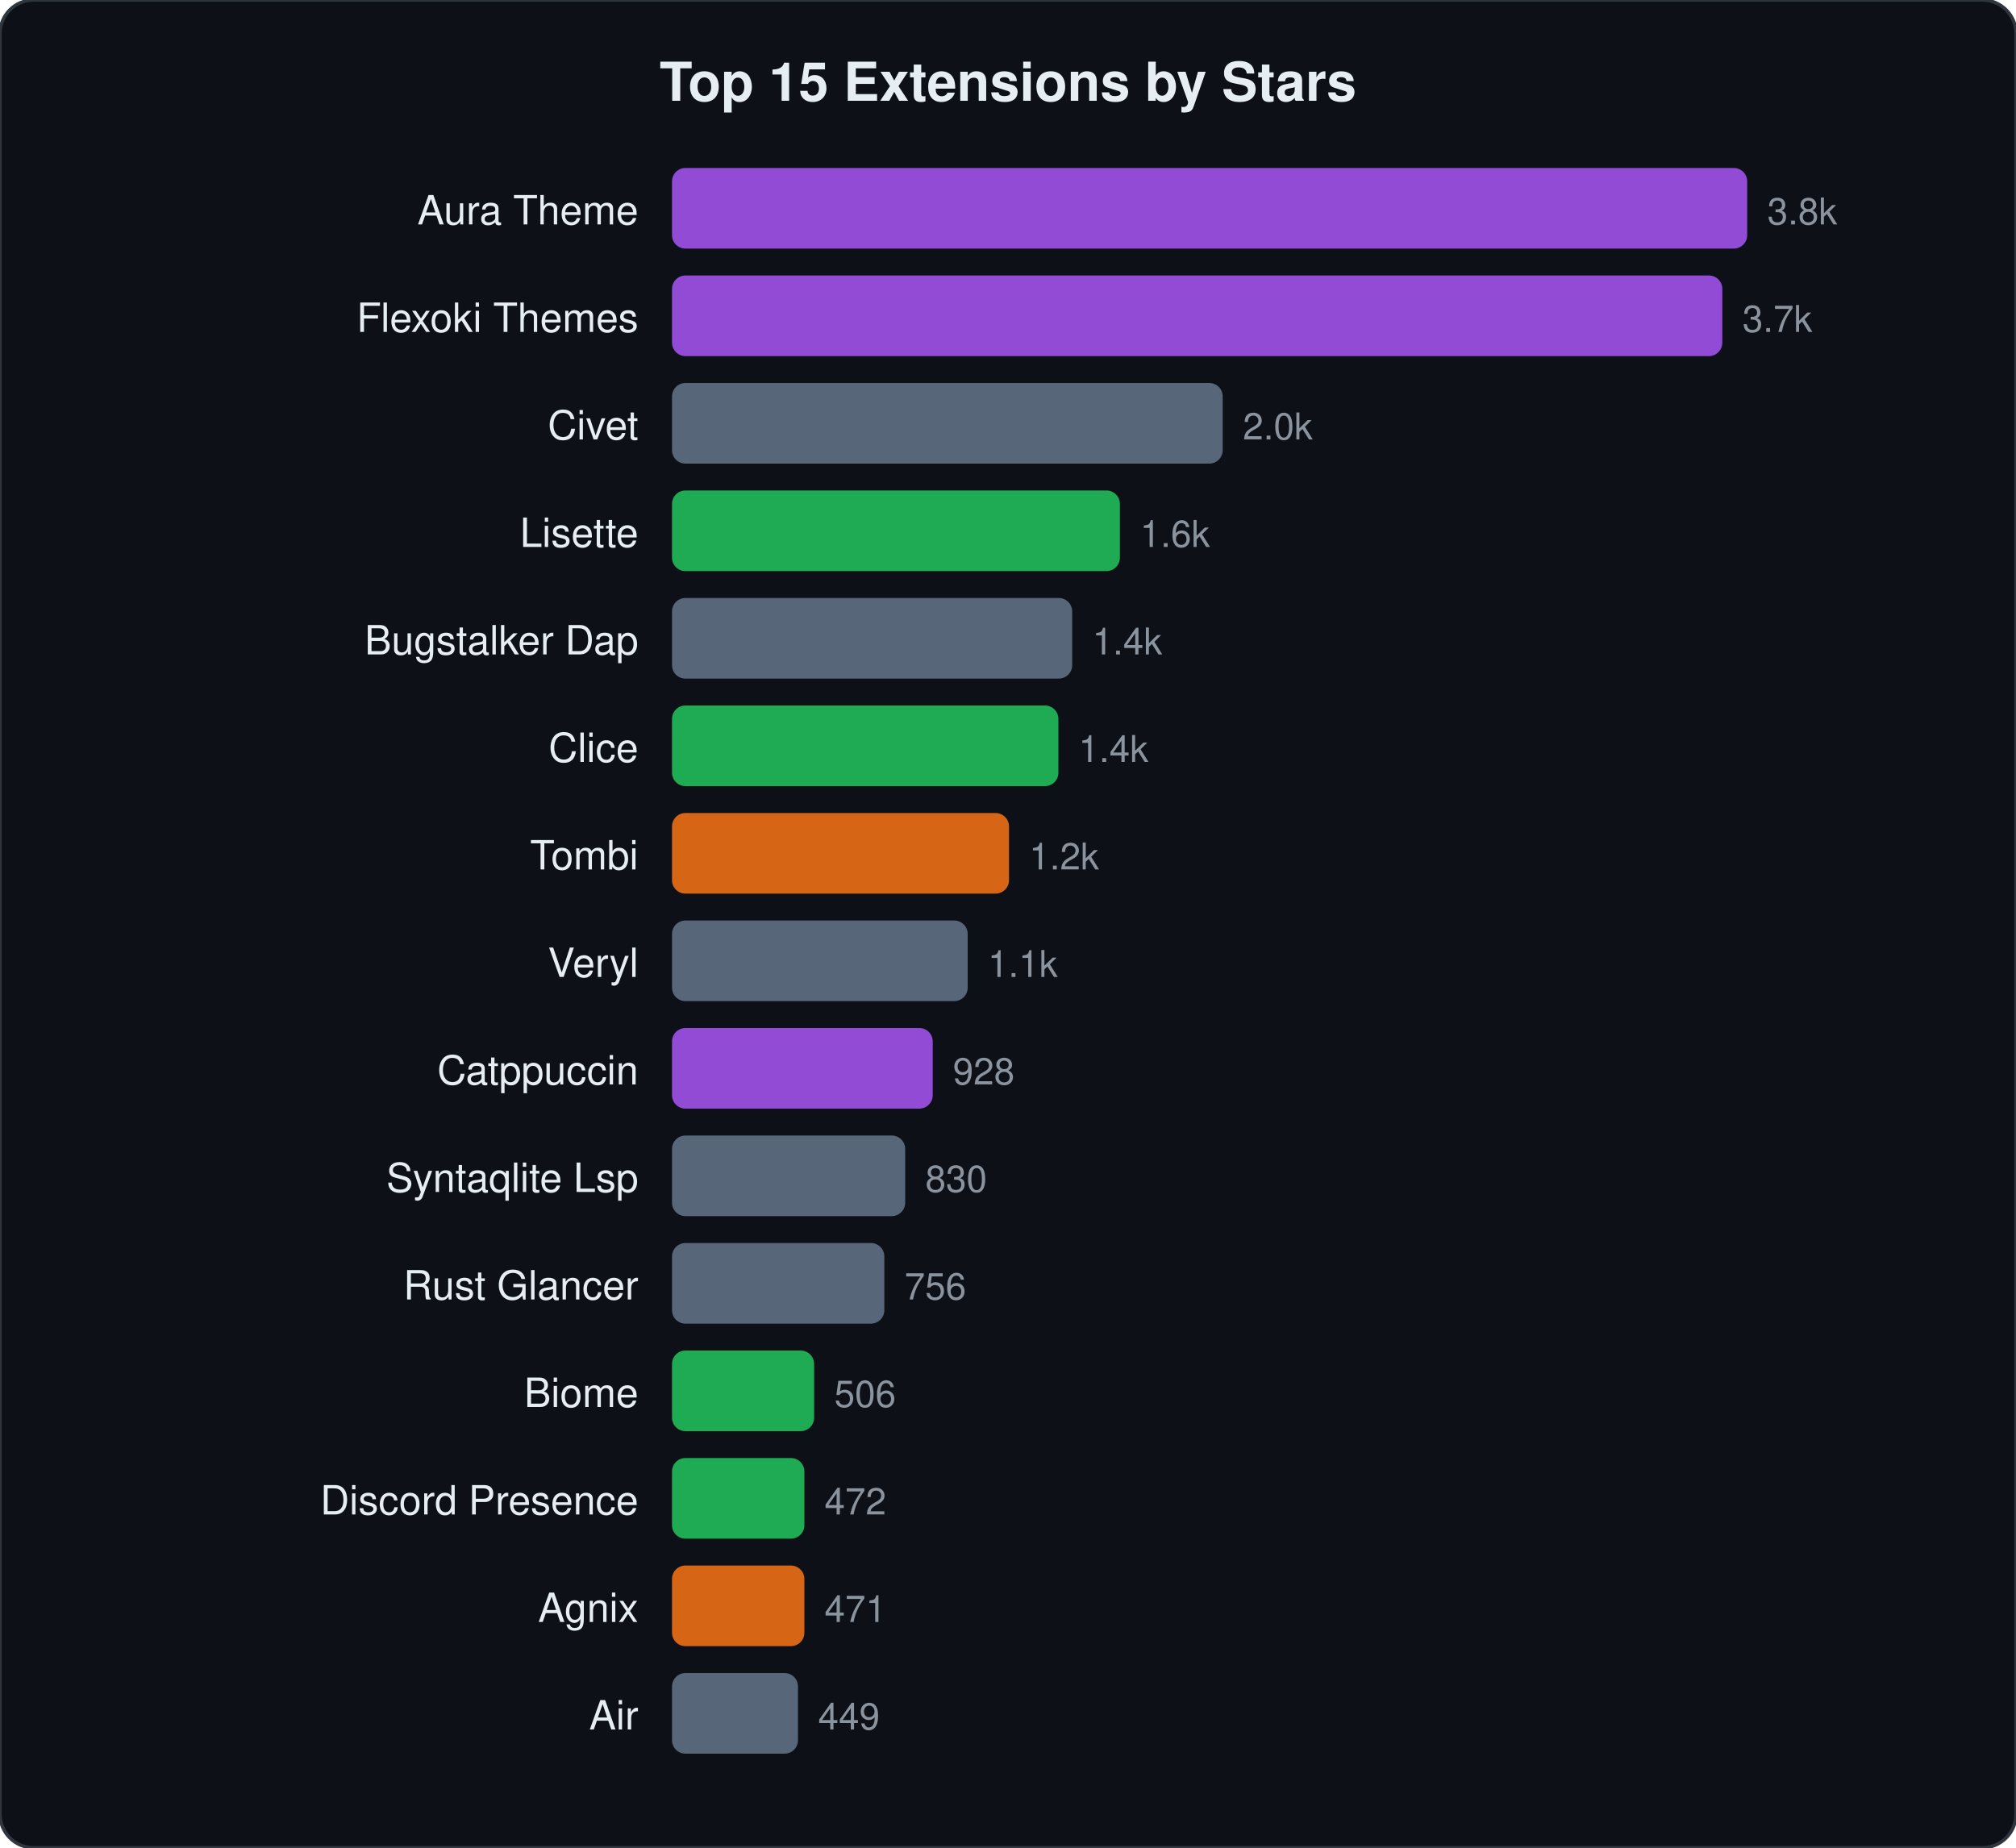
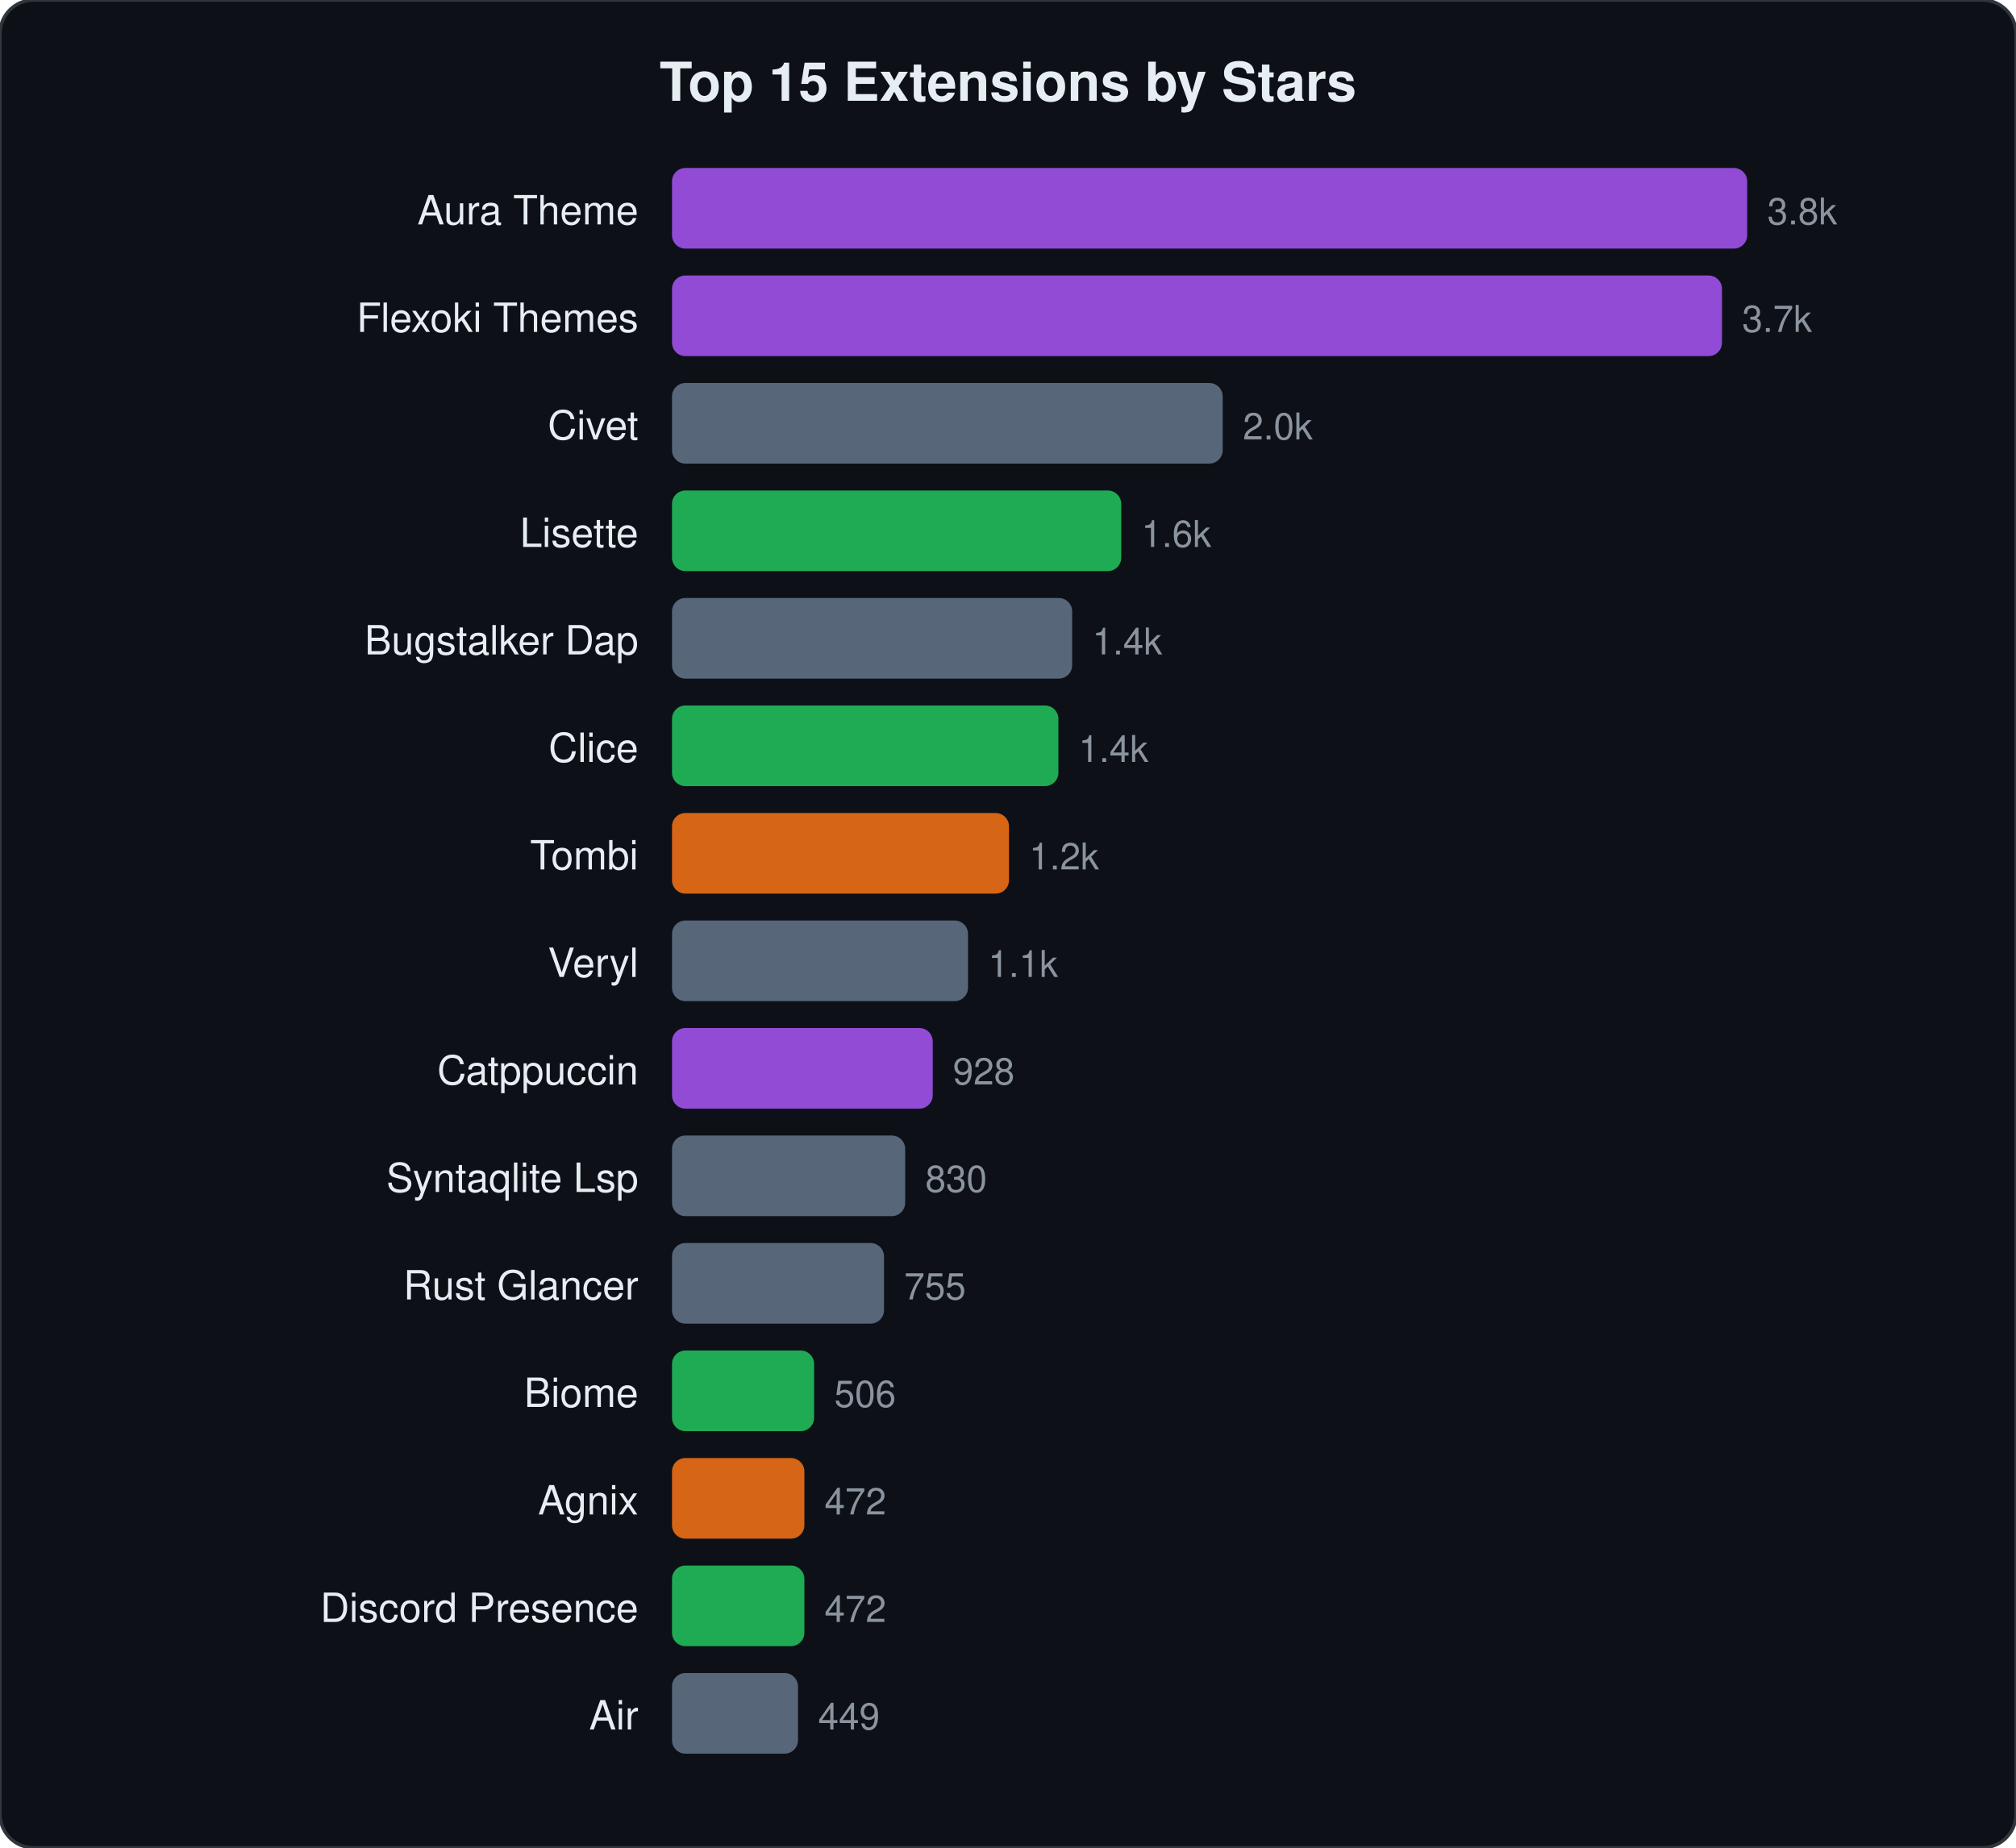
<svg xmlns="http://www.w3.org/2000/svg" viewBox="0 0 600 550" width="600" height="550">
  <style>text{font-family:-apple-system,BlinkMacSystemFont,"Segoe UI",Helvetica,Arial,sans-serif;fill:#e6edf3}.name{font-size:12px}.stars{font-size:11px;fill:#8b949e}.title{font-size:16px;font-weight:600}</style>
  <rect width="600" height="550" rx="10" fill="#0d1117" stroke="#30363d" stroke-width="1" />
  <text x="300" y="30" text-anchor="middle" class="title">Top 15 Extensions by Stars</text>
  <text x="190" y="66.8" text-anchor="end" class="name">Aura Theme</text>
  <rect x="200" y="50.0" width="320.0" height="24" rx="4" fill="#a855f7" opacity="0.85" />
  <text x="526.0" y="66.8" class="stars">3.8k</text>
  <text x="190" y="98.8" text-anchor="end" class="name">Flexoki Themes</text>
-   <rect x="200" y="82.0" width="312.6" height="24" rx="4" fill="#a855f7" opacity="0.85" />
-   <text x="518.6" y="98.8" class="stars">3.7k</text>
+   <rect x="200" y="82.0" width="312.5" height="24" rx="4" fill="#a855f7" opacity="0.85" />
+   <text x="518.5" y="98.8" class="stars">3.7k</text>
  <text x="190" y="130.8" text-anchor="end" class="name">Civet</text>
  <rect x="200" y="114.0" width="163.9" height="24" rx="4" fill="#64748b" opacity="0.85" />
  <text x="369.9" y="130.8" class="stars">2.0k</text>
  <text x="190" y="162.8" text-anchor="end" class="name">Lisette</text>
-   <rect x="200" y="146.0" width="133.3" height="24" rx="4" fill="#22c55e" opacity="0.85" />
-   <text x="339.3" y="162.8" class="stars">1.6k</text>
+   <rect x="200" y="146.0" width="133.7" height="24" rx="4" fill="#22c55e" opacity="0.85" />
+   <text x="339.7" y="162.8" class="stars">1.6k</text>
  <text x="190" y="194.8" text-anchor="end" class="name">Bugstalker Dap</text>
  <rect x="200" y="178.0" width="119.1" height="24" rx="4" fill="#64748b" opacity="0.85" />
  <text x="325.1" y="194.8" class="stars">1.4k</text>
  <text x="190" y="226.8" text-anchor="end" class="name">Clice</text>
  <rect x="200" y="210.0" width="115.0" height="24" rx="4" fill="#22c55e" opacity="0.85" />
  <text x="321.0" y="226.8" class="stars">1.4k</text>
  <text x="190" y="258.8" text-anchor="end" class="name">Tombi</text>
  <rect x="200" y="242.0" width="100.3" height="24" rx="4" fill="#f97316" opacity="0.85" />
  <text x="306.3" y="258.8" class="stars">1.2k</text>
  <text x="190" y="290.8" text-anchor="end" class="name">Veryl</text>
-   <rect x="200" y="274.0" width="88.0" height="24" rx="4" fill="#64748b" opacity="0.85" />
-   <text x="294.0" y="290.8" class="stars">1.1k</text>
+   <rect x="200" y="274.0" width="88.1" height="24" rx="4" fill="#64748b" opacity="0.85" />
+   <text x="294.1" y="290.8" class="stars">1.1k</text>
  <text x="190" y="322.8" text-anchor="end" class="name">Catppuccin</text>
  <rect x="200" y="306.0" width="77.6" height="24" rx="4" fill="#a855f7" opacity="0.85" />
  <text x="283.6" y="322.8" class="stars">928</text>
  <text x="190" y="354.8" text-anchor="end" class="name">Syntaqlite Lsp</text>
  <rect x="200" y="338.0" width="69.4" height="24" rx="4" fill="#64748b" opacity="0.85" />
  <text x="275.4" y="354.8" class="stars">830</text>
  <text x="190" y="386.8" text-anchor="end" class="name">Rust Glancer</text>
-   <rect x="200" y="370.0" width="63.2" height="24" rx="4" fill="#64748b" opacity="0.85" />
-   <text x="269.2" y="386.8" class="stars">756</text>
+   <rect x="200" y="370.0" width="63.1" height="24" rx="4" fill="#64748b" opacity="0.85" />
+   <text x="269.1" y="386.8" class="stars">755</text>
  <text x="190" y="418.8" text-anchor="end" class="name">Biome</text>
  <rect x="200" y="402.0" width="42.3" height="24" rx="4" fill="#22c55e" opacity="0.85" />
  <text x="248.3" y="418.8" class="stars">506</text>
-   <text x="190" y="450.8" text-anchor="end" class="name">Discord Presence</text>
-   <rect x="200" y="434.0" width="39.4" height="24" rx="4" fill="#22c55e" opacity="0.85" />
+   <text x="190" y="450.8" text-anchor="end" class="name">Agnix</text>
+   <rect x="200" y="434.0" width="39.4" height="24" rx="4" fill="#f97316" opacity="0.85" />
  <text x="245.4" y="450.8" class="stars">472</text>
-   <text x="190" y="482.8" text-anchor="end" class="name">Agnix</text>
-   <rect x="200" y="466.0" width="39.4" height="24" rx="4" fill="#f97316" opacity="0.85" />
-   <text x="245.4" y="482.8" class="stars">471</text>
+   <text x="190" y="482.8" text-anchor="end" class="name">Discord Presence</text>
+   <rect x="200" y="466.0" width="39.4" height="24" rx="4" fill="#22c55e" opacity="0.85" />
+   <text x="245.4" y="482.8" class="stars">472</text>
  <text x="190" y="514.8" text-anchor="end" class="name">Air</text>
  <rect x="200" y="498.0" width="37.5" height="24" rx="4" fill="#64748b" opacity="0.85" />
  <text x="243.5" y="514.8" class="stars">449</text>
</svg>
